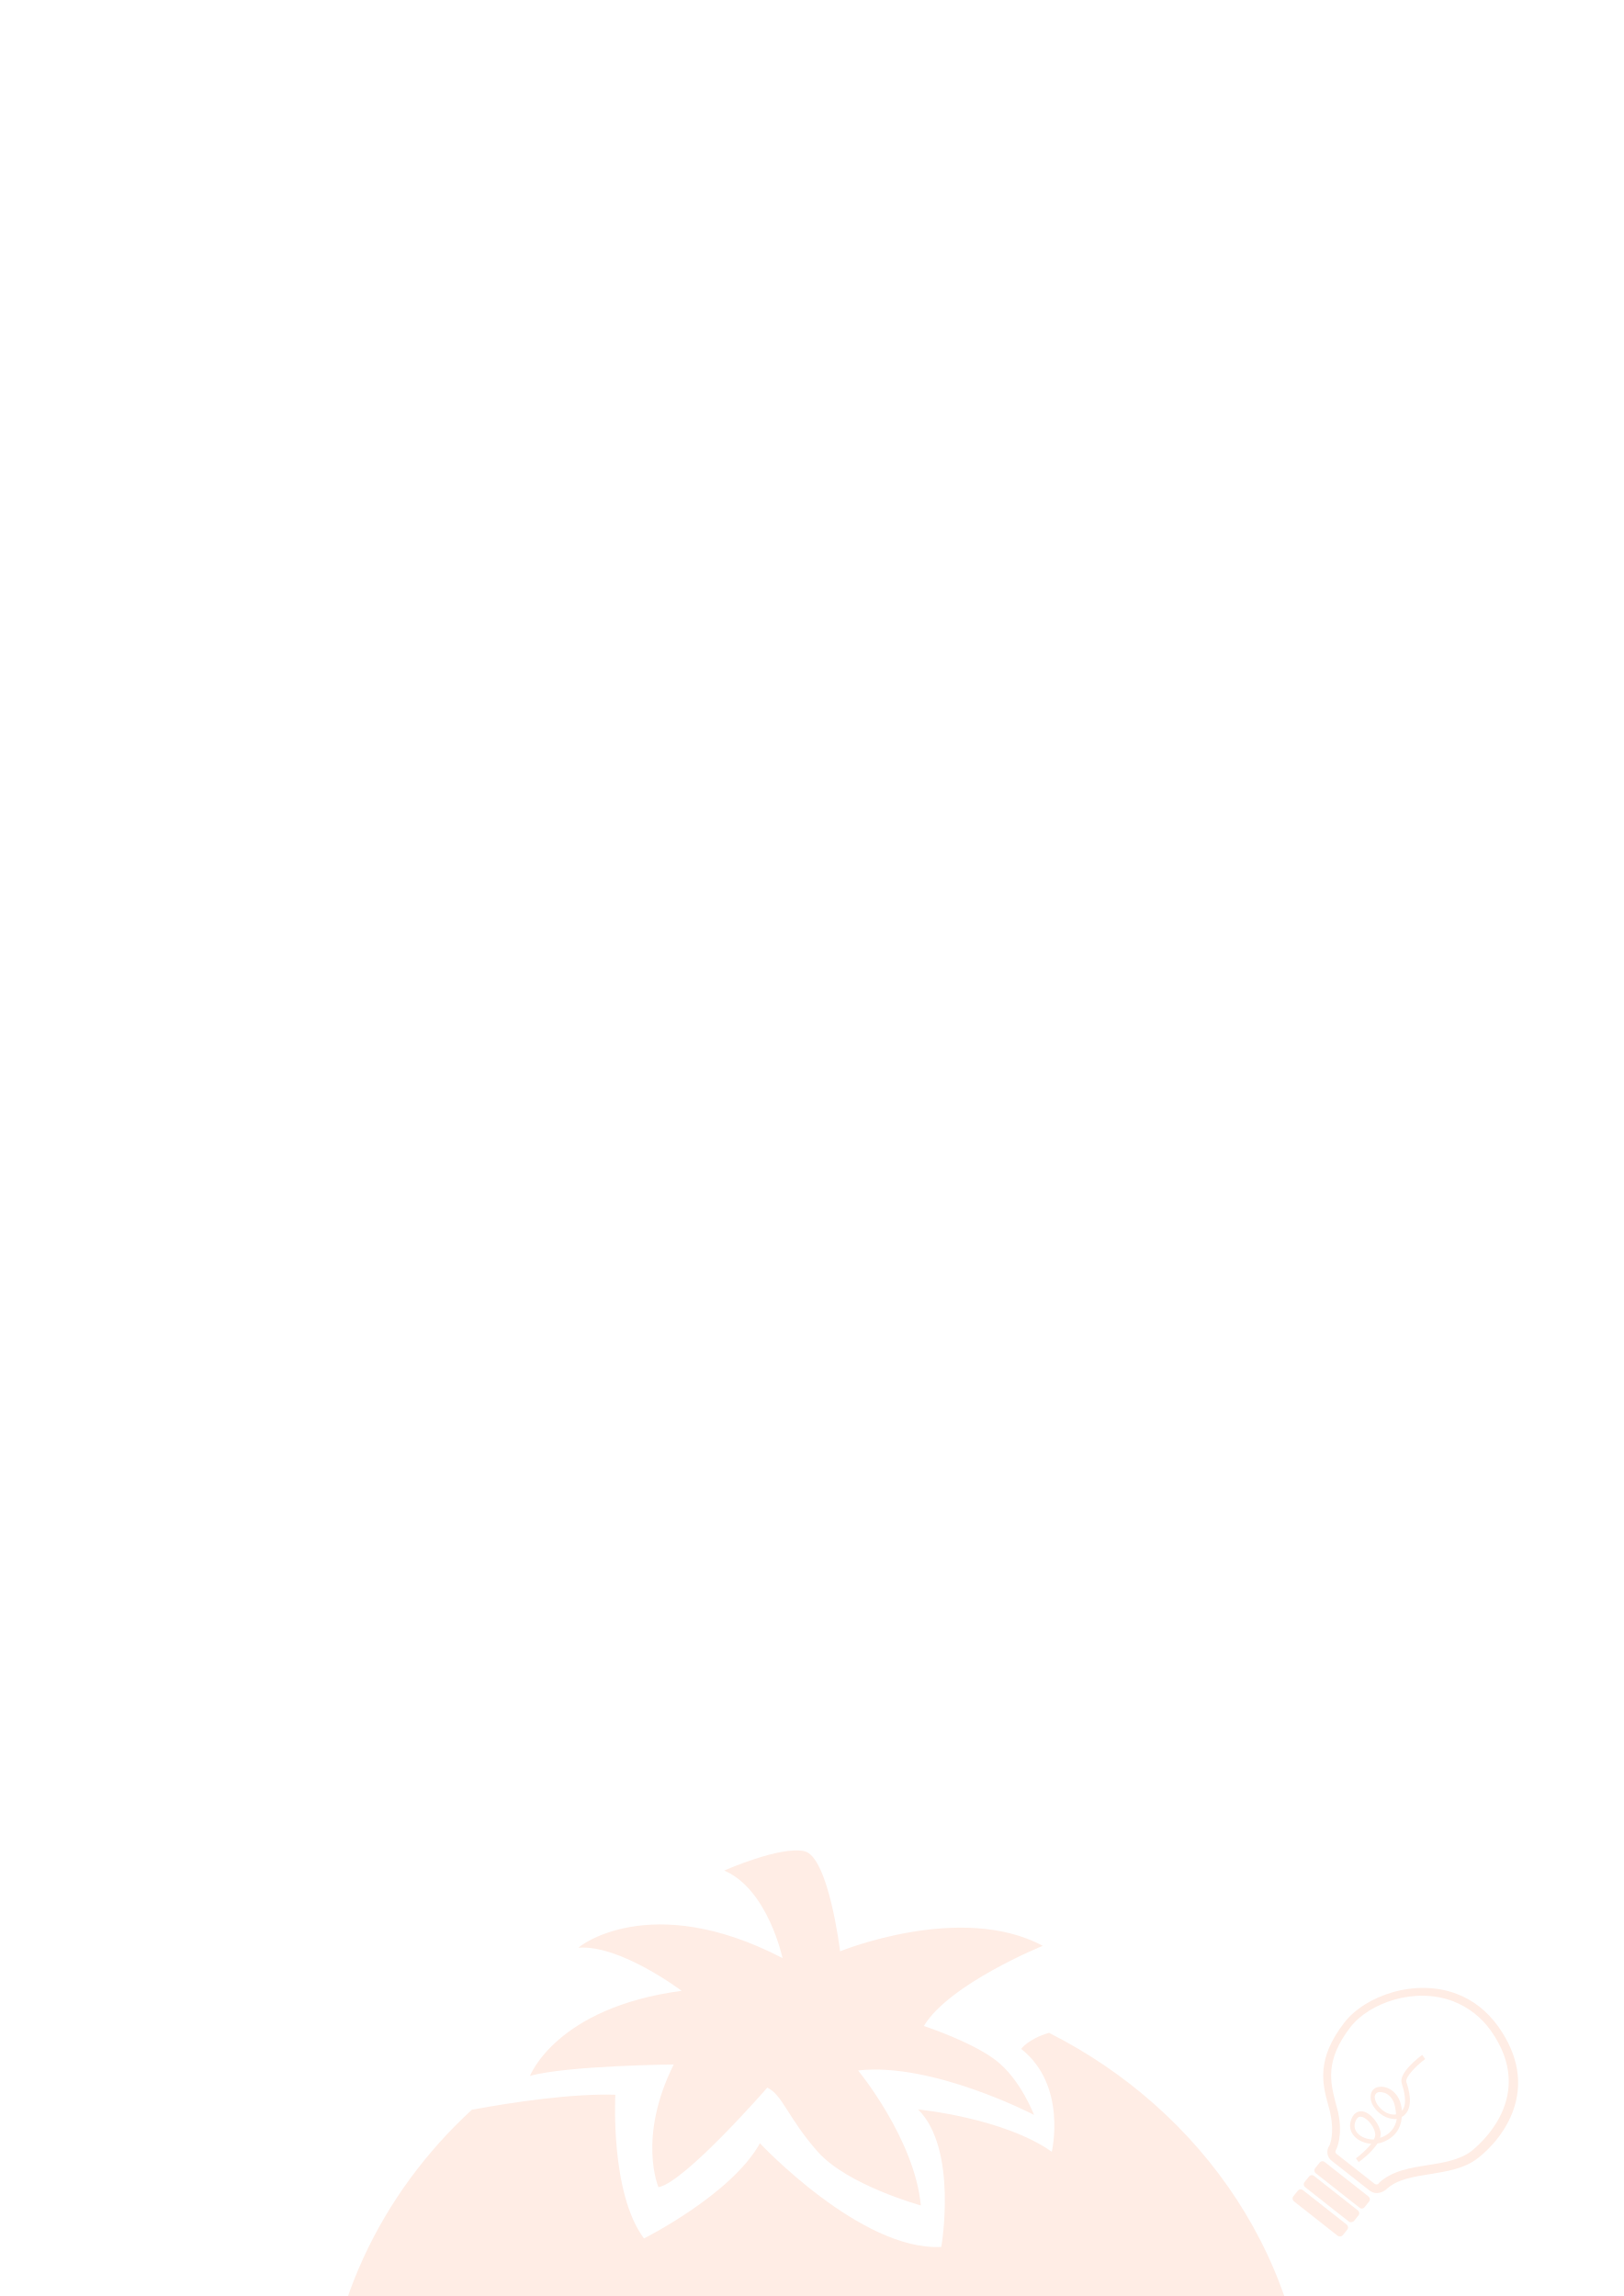
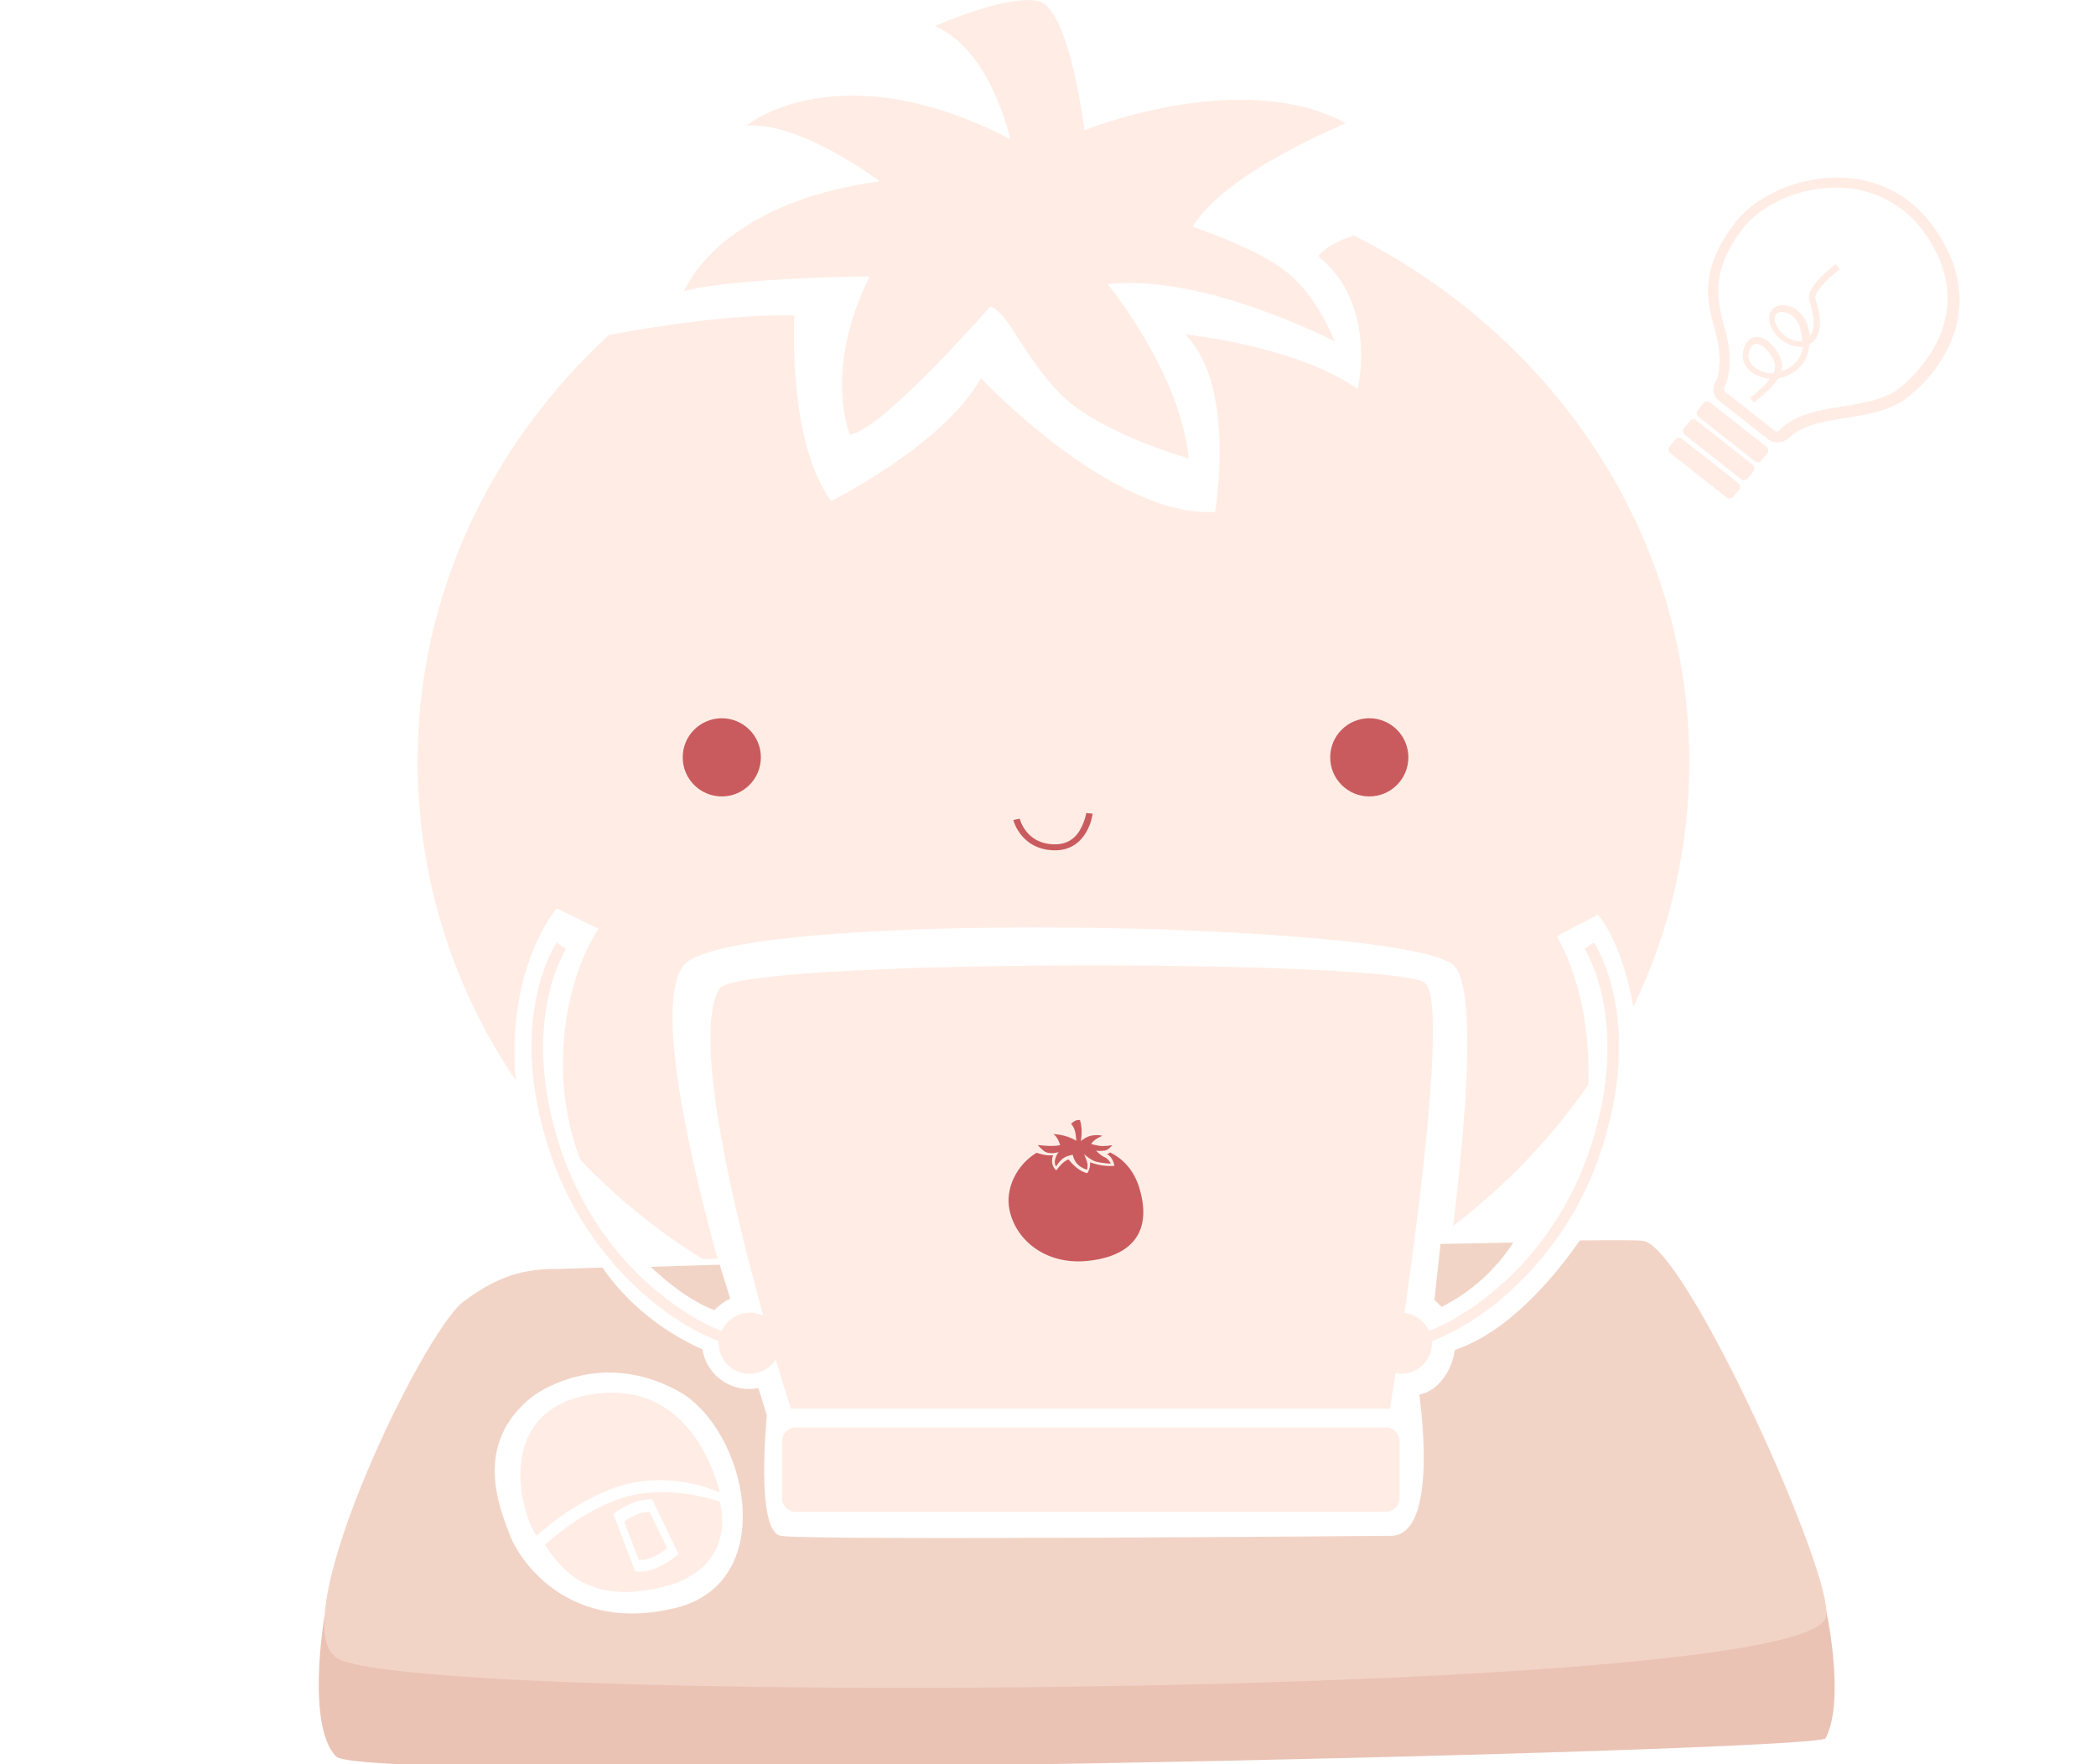
- <svg xmlns="http://www.w3.org/2000/svg" version="1.1" id="Layer_1" x="0px" y="0px" viewBox="0 0 595.3 841.9" enable-background="new 0 0 595.3 841.9" xml:space="preserve">
+ <svg xmlns="http://www.w3.org/2000/svg" version="1.1" id="Layer_1" x="0px" y="0px" viewBox="0 678.5 595.3 500.9" enable-background="new 0 678.5 595.3 500.9" xml:space="preserve">
  <g>
-     <path fill="#EAC3B5" d="M92.1,1137.8c0,0-5.2,31,3.4,39.6c8.2,8.2,420.9-1.3,423-5.2c5.8-11.1,0-37.2,0-37.2l-402.4,2.8H92.1   L92.1,1137.8z" />
+     <path fill="#EAC3B5" d="M92.1,1137.8c0,0-5.2,31,3.4,39.6c8.2,8.2,420.9-1.3,423-5.2c5.8-11.1,0-37.2,0-37.2l-402.4,2.8   L92.1,1137.8L92.1,1137.8z" />
    <g>
      <path fill="#F2D4C7" d="M257.4,1036.1C257.5,1036.1,257.5,1036.1,257.4,1036.1C257.5,1036.1,257.5,1036.1,257.4,1036.1z" />
      <path fill="#F2D4C7" d="M252,1036.2c1.8-0.1,3.6-0.1,5.5-0.2C255.6,1036.1,253.8,1036.2,252,1036.2z" />
      <path fill="#F2D4C7" d="M250.1,1036.3c0.6,0,1.3,0,2-0.1C251.3,1036.2,250.7,1036.3,250.1,1036.3z" />
      <path fill="#F2D4C7" d="M276.9,1035.5c0.2,0,0.5,0,0.7,0C277.4,1035.5,277.2,1035.5,276.9,1035.5z" />
      <path fill="#F2D4C7" d="M277.7,1035.5c2.2-0.1,4.2-0.1,6.4-0.2C281.9,1035.4,279.7,1035.4,277.7,1035.5z" />
      <path fill="#F2D4C7" d="M244.8,1036.4c1.8-0.1,3.4-0.1,5.2-0.2C248.3,1036.3,246.5,1036.4,244.8,1036.4z" />
      <path fill="#F2D4C7" d="M257.5,1036.1c6.3-0.2,12.8-0.4,19.4-0.6C270.3,1035.7,263.8,1035.9,257.5,1036.1z" />
      <path fill="#F2D4C7" d="M215.5,1072.7c0.2-0.1,0.5-0.1,0.6-0.2C215.9,1072.6,215.7,1072.7,215.5,1072.7z" />
      <path fill="#F2D4C7" d="M284.1,1035.3c0.1,0,0.3,0,0.4,0C284.3,1035.3,284.2,1035.3,284.1,1035.3z" />
      <path fill="#F2D4C7" d="M215.4,1072.7L215.4,1072.7L215.4,1072.7C215.5,1072.7,215.4,1072.7,215.4,1072.7z" />
      <path fill="#F2D4C7" d="M215.1,1037.3c6.9-0.2,14.4-0.4,22.1-0.6C229.5,1036.9,222,1037.1,215.1,1037.3z" />
      <path fill="#F2D4C7" d="M237.2,1036.7c0.9,0,1.9-0.1,2.9-0.1C239.1,1036.6,238.2,1036.6,237.2,1036.7z" />
      <path fill="#F2D4C7" d="M240,1036.6c1.1,0,2.3-0.1,3.5-0.1C242.4,1036.5,241.3,1036.5,240,1036.6z" />
      <path fill="#F2D4C7" d="M243.5,1036.5c0.4,0,0.8,0,1.2,0C244.4,1036.4,244,1036.5,243.5,1036.5z" />
      <path fill="#F2D4C7" d="M409.1,1032c-0.4,4.3-1.1,9.8-1.7,15.7l0,0c0.7,0.6,1.3,1.2,2,2c4.2-2.1,13.5-7.5,20.4-18.3    c-6.3,0.1-13.3,0.3-20.7,0.4L409.1,1032z" />
      <path fill="#F2D4C7" d="M204.4,1037.7c-7.2,0.2-13.9,0.4-19.6,0.6c4.2,4,11.3,9.8,18.1,12.3c1.2-1.3,2.9-2.5,4.5-3.3l0,0    L204.4,1037.7z" />
      <path fill="#F2D4C7" d="M395,1114.7c0,0-166.1,1.4-173.3,0c-7.2-1.4-3.9-34.2-3.9-34.2l-2.4-7.8c-0.8,0.2-1.8,0.3-2.7,0.3    c-6.7,0-12.2-4.9-13.2-11.3c-5.9-2.5-19-9.5-28.4-23.2c-7.7,0.2-12.1,0.4-12.1,0.4c-7.9,0-15.9,0.6-27.4,9.3    c-11.5,8.7-50.5,89.5-36.5,100.7c11.3,14,418.8,12.6,423.5-11.2c2.8-10.8-39.8-105.4-52-106.8c-1.6-0.2-8-0.2-17.9-0.1    c-7.5,10.8-20.5,26.1-35.5,31.1c-0.7,5.4-4.4,11.6-10.1,12.7C403.1,1074.8,409.1,1114.7,395,1114.7z M192.2,1135.1    c-29.7,7.5-44.1-12.3-47.3-20.4c-3.1-8.1-10.6-26,6.1-39.4c0,0,18.2-14.4,41.5-1.8C212.1,1084.2,221.8,1127.5,192.2,1135.1z" />
      <path fill="#F2D4C7" d="M397.5,1032.1c0.1,0,0.1,0,0.2,0C397.6,1032.1,397.6,1032.1,397.5,1032.1z" />
      <path fill="#F2D4C7" d="M318.7,1034.2c0.1,0,0.1,0,0.2,0C318.8,1034.2,318.7,1034.2,318.7,1034.2z" />
      <path fill="#F2D4C7" d="M318.9,1034.2c4.5-0.1,9-0.2,13.4-0.4C327.9,1034,323.4,1034.1,318.9,1034.2z" />
      <path fill="#F2D4C7" d="M332.4,1033.8c0.1,0,0.3,0,0.4,0C332.7,1033.8,332.5,1033.8,332.4,1033.8z" />
      <path fill="#F2D4C7" d="M284.5,1035.3c11.3-0.3,22.7-0.6,34.2-1C307.2,1034.6,295.8,1035,284.5,1035.3z" />
      <path fill="#F2D4C7" d="M366.4,1032.9c10.9-0.3,21.3-0.6,31.1-0.8C387.7,1032.4,377.2,1032.6,366.4,1032.9z" />
      <path fill="#F2D4C7" d="M366.3,1032.9C366.3,1032.9,366.4,1032.9,366.3,1032.9C366.4,1032.9,366.3,1032.9,366.3,1032.9z" />
      <path fill="#F2D4C7" d="M332.8,1033.8c11.4-0.3,22.6-0.6,33.5-0.9C355.4,1033.2,344.1,1033.5,332.8,1033.8z" />
    </g>
    <g>
      <path fill="#FFEDE5" d="M384.6,745.4c-7.8,2.3-10.2,5.9-10.2,5.9c17,13.5,11.2,37.7,11.2,37.7c-17.8-12.5-49-15.5-49-15.5    c14.7,14.6,8.5,50.4,8.5,50.4c-29.4,1.6-66.5-38-66.5-38c-10.4,18.8-42.5,34.9-42.5,34.9c-12.5-16.7-10.5-52.7-10.5-52.7    c-15.7-0.5-37.5,2.7-52.6,5.5c-33.5,30.8-54.4,73.7-54.4,121.2c0,33.3,10.2,64.4,27.9,90.6c-2.8-32.3,11.6-48.9,11.6-48.9    l11.9,5.8c0,0-10.5,14.2-10.1,40.1c0.2,10.3,2.4,18.9,4.9,25.5c10.3,10.8,22,20.3,34.8,28.2l4.2-0.1c-6.9-25.2-18.2-71.3-9.8-83.1    c11.6-16.4,207.4-12.8,219.1,0c6.1,6.7,3.5,41.9-0.4,73.8c14.9-11.4,27.9-24.9,38.4-40.1c0.4-10.5-0.7-27.3-8.9-42.2l11.6-6.1    c0,0,6.7,7,10.1,26.2c10.2-21.2,15.9-44.8,15.9-69.6C479.8,830,441.2,774,384.6,745.4z" />
      <path fill="#FFEDE5" d="M286.9,718c0,0-5.4-25.3-21.4-32.1c0,0,20.5-9.1,29.4-7.1c8.9,2,13.1,36.7,13.1,36.7s44.4-18.1,74.3-2    c0,0-34.3,13.9-43.6,29.4c0,0,17.2,5.6,26.3,12.5c9.1,6.9,14.1,20.1,14.1,20.1s-37.2-19.4-64.5-16.3c0,0,20.7,25.1,23,49.5    c0,0-26.9-7.4-37.8-19.7c-10.9-12.3-12.9-20.9-18.5-23.5c0,0-30.3,34.8-39.9,36.5c0,0-7.8-18.1,5.6-45c0,0-39.2,0.4-52.7,4.2    c0,0,9.6-25.1,55.6-31.2c0,0-22.5-17-37.8-15.8C211.7,714.1,238.2,692.7,286.9,718z" />
      <circle fill="#C95B5E" cx="388.9" cy="893.6" r="11.1" />
      <circle fill="#C95B5E" cx="205" cy="893.6" r="11.1" />
      <g>
        <path fill="#C95B5E" d="M299.7,920c-0.1,0-0.2,0-0.4,0c-4.9-0.1-7.8-2.5-9.3-4.4c-1.7-2.1-2.2-4.2-2.2-4.2l1.8-0.4     c0.1,0.3,1.8,7.1,9.7,7.3c3.3,0.1,5.9-1.3,7.5-4.2c1.3-2.3,1.7-4.5,1.7-4.7l1.8,0.2C310.4,909.8,308.9,920,299.7,920z" />
      </g>
      <path fill="#FFEDE5" d="M213,1051.3c-3.5,0-6.6,2.1-8.1,5.2c-5.3-2.1-11.6-5.7-18.1-11.1c-8.9-7.3-20.9-20.5-27.6-40.7    c-11.9-35.8,1.4-56.5,1.6-56.7l-2.7-1.8c-0.6,0.9-14.4,22-2,59.3c9.9,29.9,32.4,48,48,53.9c0,0.2,0,0.4,0,0.5    c0,4.9,3.9,8.8,8.8,8.8c4.9,0,8.8-3.9,8.8-8.8C221.9,1055.3,217.9,1051.3,213,1051.3z" />
      <path fill="#FFEDE5" d="M397.8,1051.3c3.5,0,6.6,2.1,8.1,5.2c5.3-2.1,11.6-5.7,18.1-11.1c8.9-7.3,20.9-20.5,27.6-40.7    c11.9-35.8-1.4-56.5-1.6-56.7l2.7-1.8c0.6,0.9,14.4,22,2,59.3c-9.9,29.9-32.4,48-48,53.9c0,0.2,0,0.4,0,0.5c0,4.9-3.9,8.8-8.8,8.8    c-4.9,0-8.8-3.9-8.8-8.8C388.9,1055.3,393,1051.3,397.8,1051.3z" />
    </g>
    <g>
      <path fill="#FFEDE5" d="M393.6,1107.9H226c-2.2,0-3.9-1.8-3.9-3.9v-16.2c0-2.2,1.8-3.9,3.9-3.9h167.6c2.2,0,3.9,1.8,3.9,3.9v16.2    C397.5,1106.1,395.7,1107.9,393.6,1107.9z" />
      <path fill="#FFEDE5" d="M394.8,1078.6H224.6c0,0-31.9-99.3-20.3-119.3c5-8.5,188.5-8.5,200.2-1.8    C413.6,962.8,394.8,1078.6,394.8,1078.6z" />
      <g>
        <path fill="#C95B5E" d="M313.6,1007.1c-1-0.4-2.3-1.8-2.3-1.8s1,0.2,2.4,0c1.3-0.2,2.2-1.6,2.2-1.6s-1.1,0.3-2.6,0.3     s-3.4-0.6-3.4-0.6c0.8-1.4,3.2-2.3,3.2-2.3s-1-0.4-2.9-0.1c-1.3,0.2-2.6,1-3.2,1.6c0.1-0.6,0.2-1.7,0.2-2.7     c0-2.1-0.5-3.3-0.5-3.3c-1.4-0.2-2.5,1.1-2.5,1.1s0.6,0.5,1,1.7c0.3,0.7,0.4,2.2,0.5,3.1c-3.1-1.9-6.6-1.9-6.6-1.9     c1.3,0.6,2,3.1,2,3.1c-1.9,0.6-6.3,0-6.3,0s0.1,0.4,1.7,1.7c1.6,1.2,4.2,0.3,4.2,0.3s-0.6,0.5-1,2c-0.4,1.4,0.3,2.2,0.3,2.1     c0-0.1,0.6-1.2,1.8-2.2c1.1-0.9,2.9-1.1,2.9-1.1c0.7,3.6,4.1,4.2,4.1,4.2s0.1-0.7,0.1-1.4c0-0.7-1-3-1-3s1.7,1.6,3.3,2.1     c1.8,0.5,4.3,0.6,4.3,0.6S314.8,1007.5,313.6,1007.1z" />
        <path fill="#C95B5E" d="M323.5,1015.6c-1.7-5.3-5-8.2-8.2-9.8c-0.5,0.4-0.9,0.5-0.9,0.5c1.8,0.9,2.1,3.3,2.1,3.3     c-3.4,0.4-6.9-1-6.9-1c0.1,2-0.8,3.1-0.8,3.1c-2.9-0.6-5.3-3.9-5.3-3.9c-1.6,0.4-3.5,3.1-3.5,3.1c-2-1.8-0.9-4.3-0.9-4.3     c-1.8,0.2-3.5-0.3-4.7-0.7c-5.9,3.6-8.9,10.4-7.7,16.2c1.9,9.1,11,16.1,23.2,14.4C322.1,1034.9,327.3,1027.7,323.5,1015.6z" />
      </g>
    </g>
    <path fill="#FFEDE5" d="M204.4,1105c0,0-12.6-4.7-25.4-1.7c-12.8,3.1-24.3,14-24.3,14c3.2,4,10,17.5,32.9,12.1   C210.4,1124.1,204.4,1105,204.4,1105z M180.4,1124.8l-6.2-16.3c0,0,5.2-4.3,11-4.2l7.5,15.6C192.6,1120,186.1,1125.7,180.4,1124.8z   " />
    <path fill="#FFEDE5" d="M152.4,1114.7c0,0,11.7-11.1,25.6-14.7c14-3.5,26.4,2.4,26.4,2.4s-6.5-32.1-35.5-28   C139.9,1078.4,147.7,1108.2,152.4,1114.7z" />
    <path fill="#FFEDE5" d="M177.3,1110.7c0,0,3.4-2.9,7.2-2.8l5,10.3c0,0-4.3,3.8-8.1,3.3L177.3,1110.7z" />
  </g>
  <g>
    <g>
      <path fill="#FFEDE5" d="M498.4,809.5l-16-12.6c-0.6-0.5-0.7-1.3-0.2-1.9l1.6-2c0.5-0.6,1.3-0.7,1.9-0.2l16,12.6    c0.6,0.5,0.7,1.3,0.2,1.9l-1.6,2C499.9,809.9,499,810,498.4,809.5z" />
      <g>
        <path fill="#FFEDE5" d="M503.3,803.9c-0.4-0.2-0.7-0.3-1.1-0.6l-14-11c-1.7-1.3-2.1-3.8-0.8-5.6c0.3-0.6,1.8-4.5,0.4-11.4     c-0.2-1.2-0.6-2.4-0.9-3.6c-2-7.4-4.5-16.6,6-30.1c7.5-9.7,25.8-16.3,41.1-10.5c6.1,2.3,11.2,6.3,15.3,12     c7.4,10.5,9.2,21,5.2,31.5c-3.6,9.3-10.7,15.3-12.9,16.9c-4.8,3.7-11.1,4.7-17.3,5.7c-6.3,1-12.2,1.9-16.2,5.7     C506.7,804,504.9,804.5,503.3,803.9z M532.7,733.8c-14-5.3-30.7,0.6-37.6,9.5c-9.5,12.3-7.3,20.4-5.5,27.5c0.3,1.3,0.7,2.6,1,3.8     c1.8,8.6-0.6,13.4-0.7,13.5l-0.1,0.2c-0.3,0.5-0.3,1.1,0.2,1.5l14,11c0.5,0.3,1.1,0.3,1.5-0.2l0.1-0.2c4.7-4.4,11.4-5.5,17.9-6.5     c5.7-0.9,11.7-1.9,15.9-5.1c2.5-2,24.5-19.9,7.1-44.3C543,739.6,538.3,736,532.7,733.8z" />
      </g>
      <path fill="#FFEDE5" d="M494.5,814.6l-16-12.6c-0.6-0.5-0.7-1.3-0.2-1.9l1.6-2c0.5-0.6,1.3-0.7,1.9-0.2l16,12.6    c0.6,0.5,0.7,1.3,0.2,1.9l-1.6,2C495.9,814.9,495,815,494.5,814.6z" />
      <path fill="#FFEDE5" d="M490.4,819.8l-16-12.6c-0.6-0.5-0.7-1.3-0.2-1.9l1.6-2c0.5-0.6,1.3-0.7,1.9-0.2l16,12.6    c0.6,0.5,0.7,1.3,0.2,1.9l-1.6,2C491.8,820.2,490.9,820.2,490.4,819.8z" />
      <g>
        <path fill="#FFEDE5" d="M498.1,792.8l-1-1.4c1.3-0.9,3.9-3.1,5.6-5.3c-2.4-0.2-4.8-1.2-6.2-2.8c-1.6-1.8-2-4-1-6.4     c1.1-2.7,3-2.8,4.1-2.7c3.2,0.6,6.4,5.1,6.6,8.1c0,0.5-0.1,1-0.2,1.6c3.5-1.1,5.5-3.6,6.1-6.9c-1.2,0.1-2.5-0.1-4-0.7     c-2.6-1.2-5.5-3.9-5.6-7.2c-0.1-2.1,1.1-3.7,3.2-3.9c3-0.4,6.8,1.9,7.9,6.5c0.2,0.8,0.3,1.6,0.4,2.3c2.2-2.6,0.6-7.8-0.1-10.1     c-1.2-3.7,6-9.3,7.5-10.4l1.1,1.5c-3.2,2.4-7.4,6.6-6.9,8.4c0.9,2.8,2.9,9.4-1.1,12.5c-0.2,0.1-0.4,0.2-0.6,0.4     c-0.3,4.6-3,7.9-7.6,9.4c-0.4,0.1-0.8,0.2-1.3,0.3C502.8,789.4,498.7,792.4,498.1,792.8z M499.6,776.3c-0.2,0-0.3-0.1-0.5-0.1     c-0.6-0.1-1.4-0.1-2.1,1.5c-0.9,2.1-0.1,3.6,0.7,4.5c1.3,1.5,3.8,2.4,6,2.3c0.3-0.6,0.5-1.2,0.5-1.8     C504.1,780.2,501.7,777.1,499.6,776.3z M507.6,767.4c-0.7-0.2-1.4-0.3-1.9-0.3c-0.7,0.1-1.7,0.5-1.7,2c0.2,2.4,2.4,4.7,4.5,5.7     c1.2,0.5,2.4,0.7,3.3,0.5c0-1-0.2-2-0.4-3C510.9,769.6,509.2,768,507.6,767.4z" />
      </g>
    </g>
  </g>
</svg>
